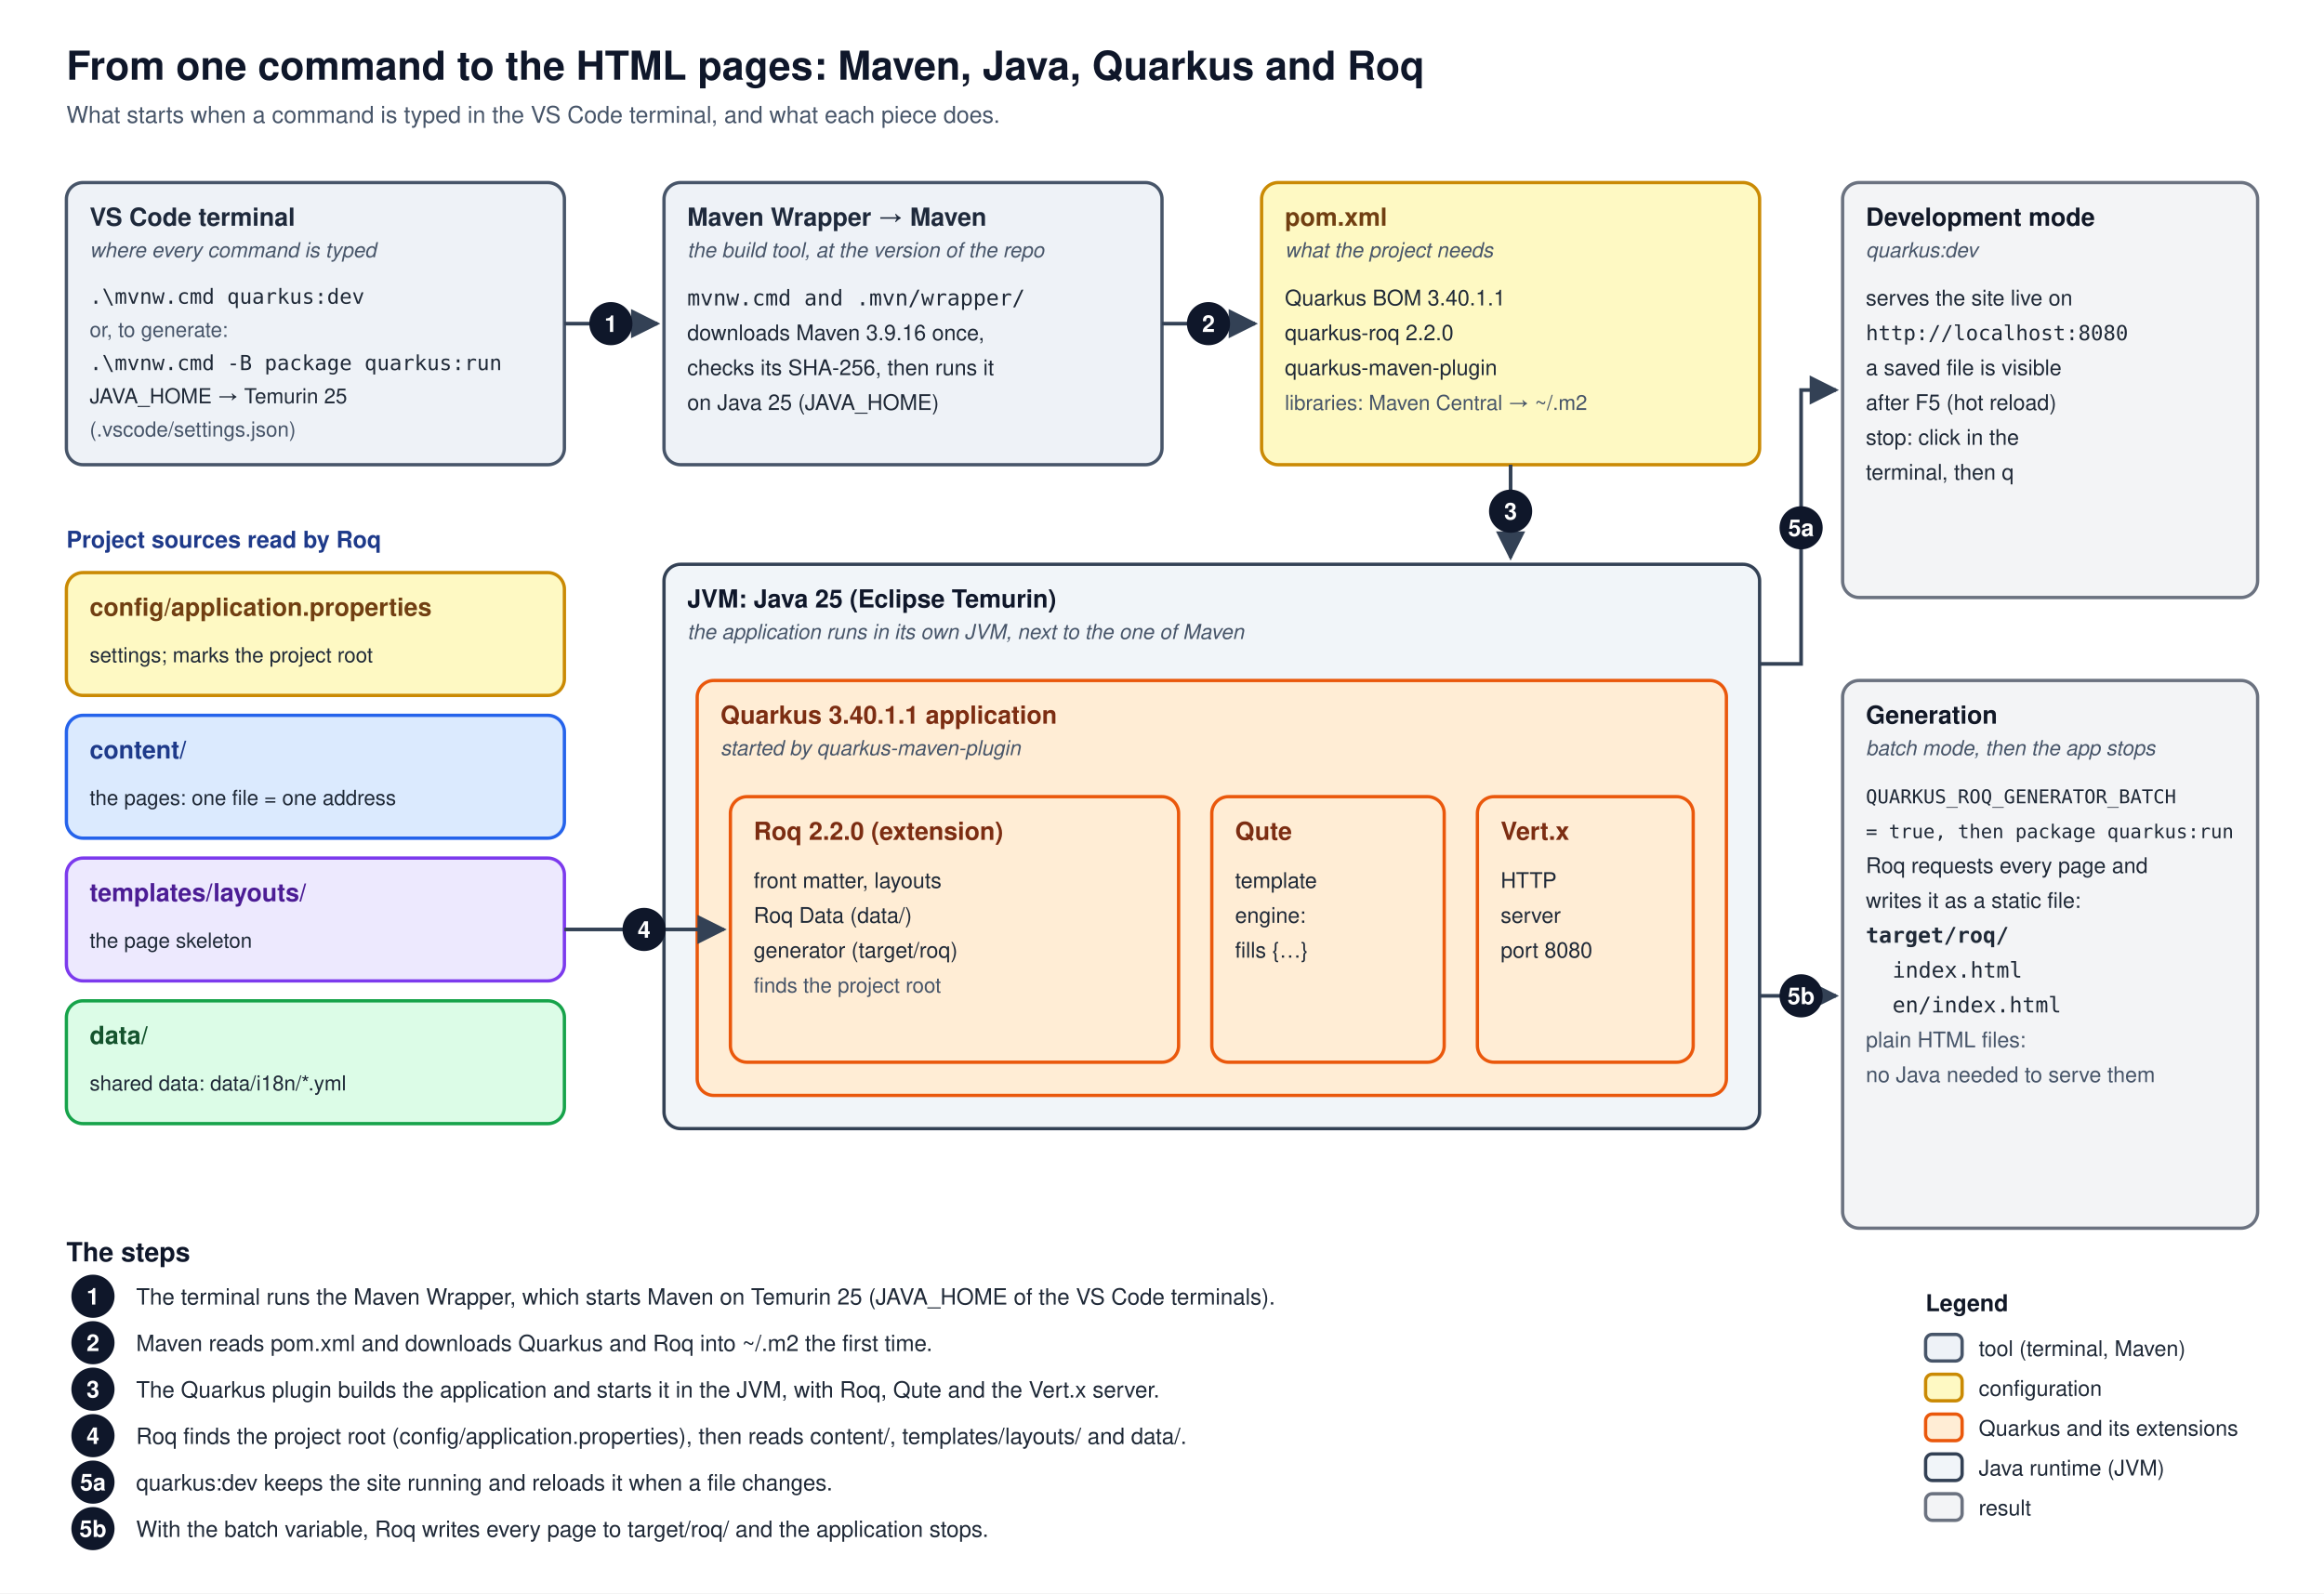
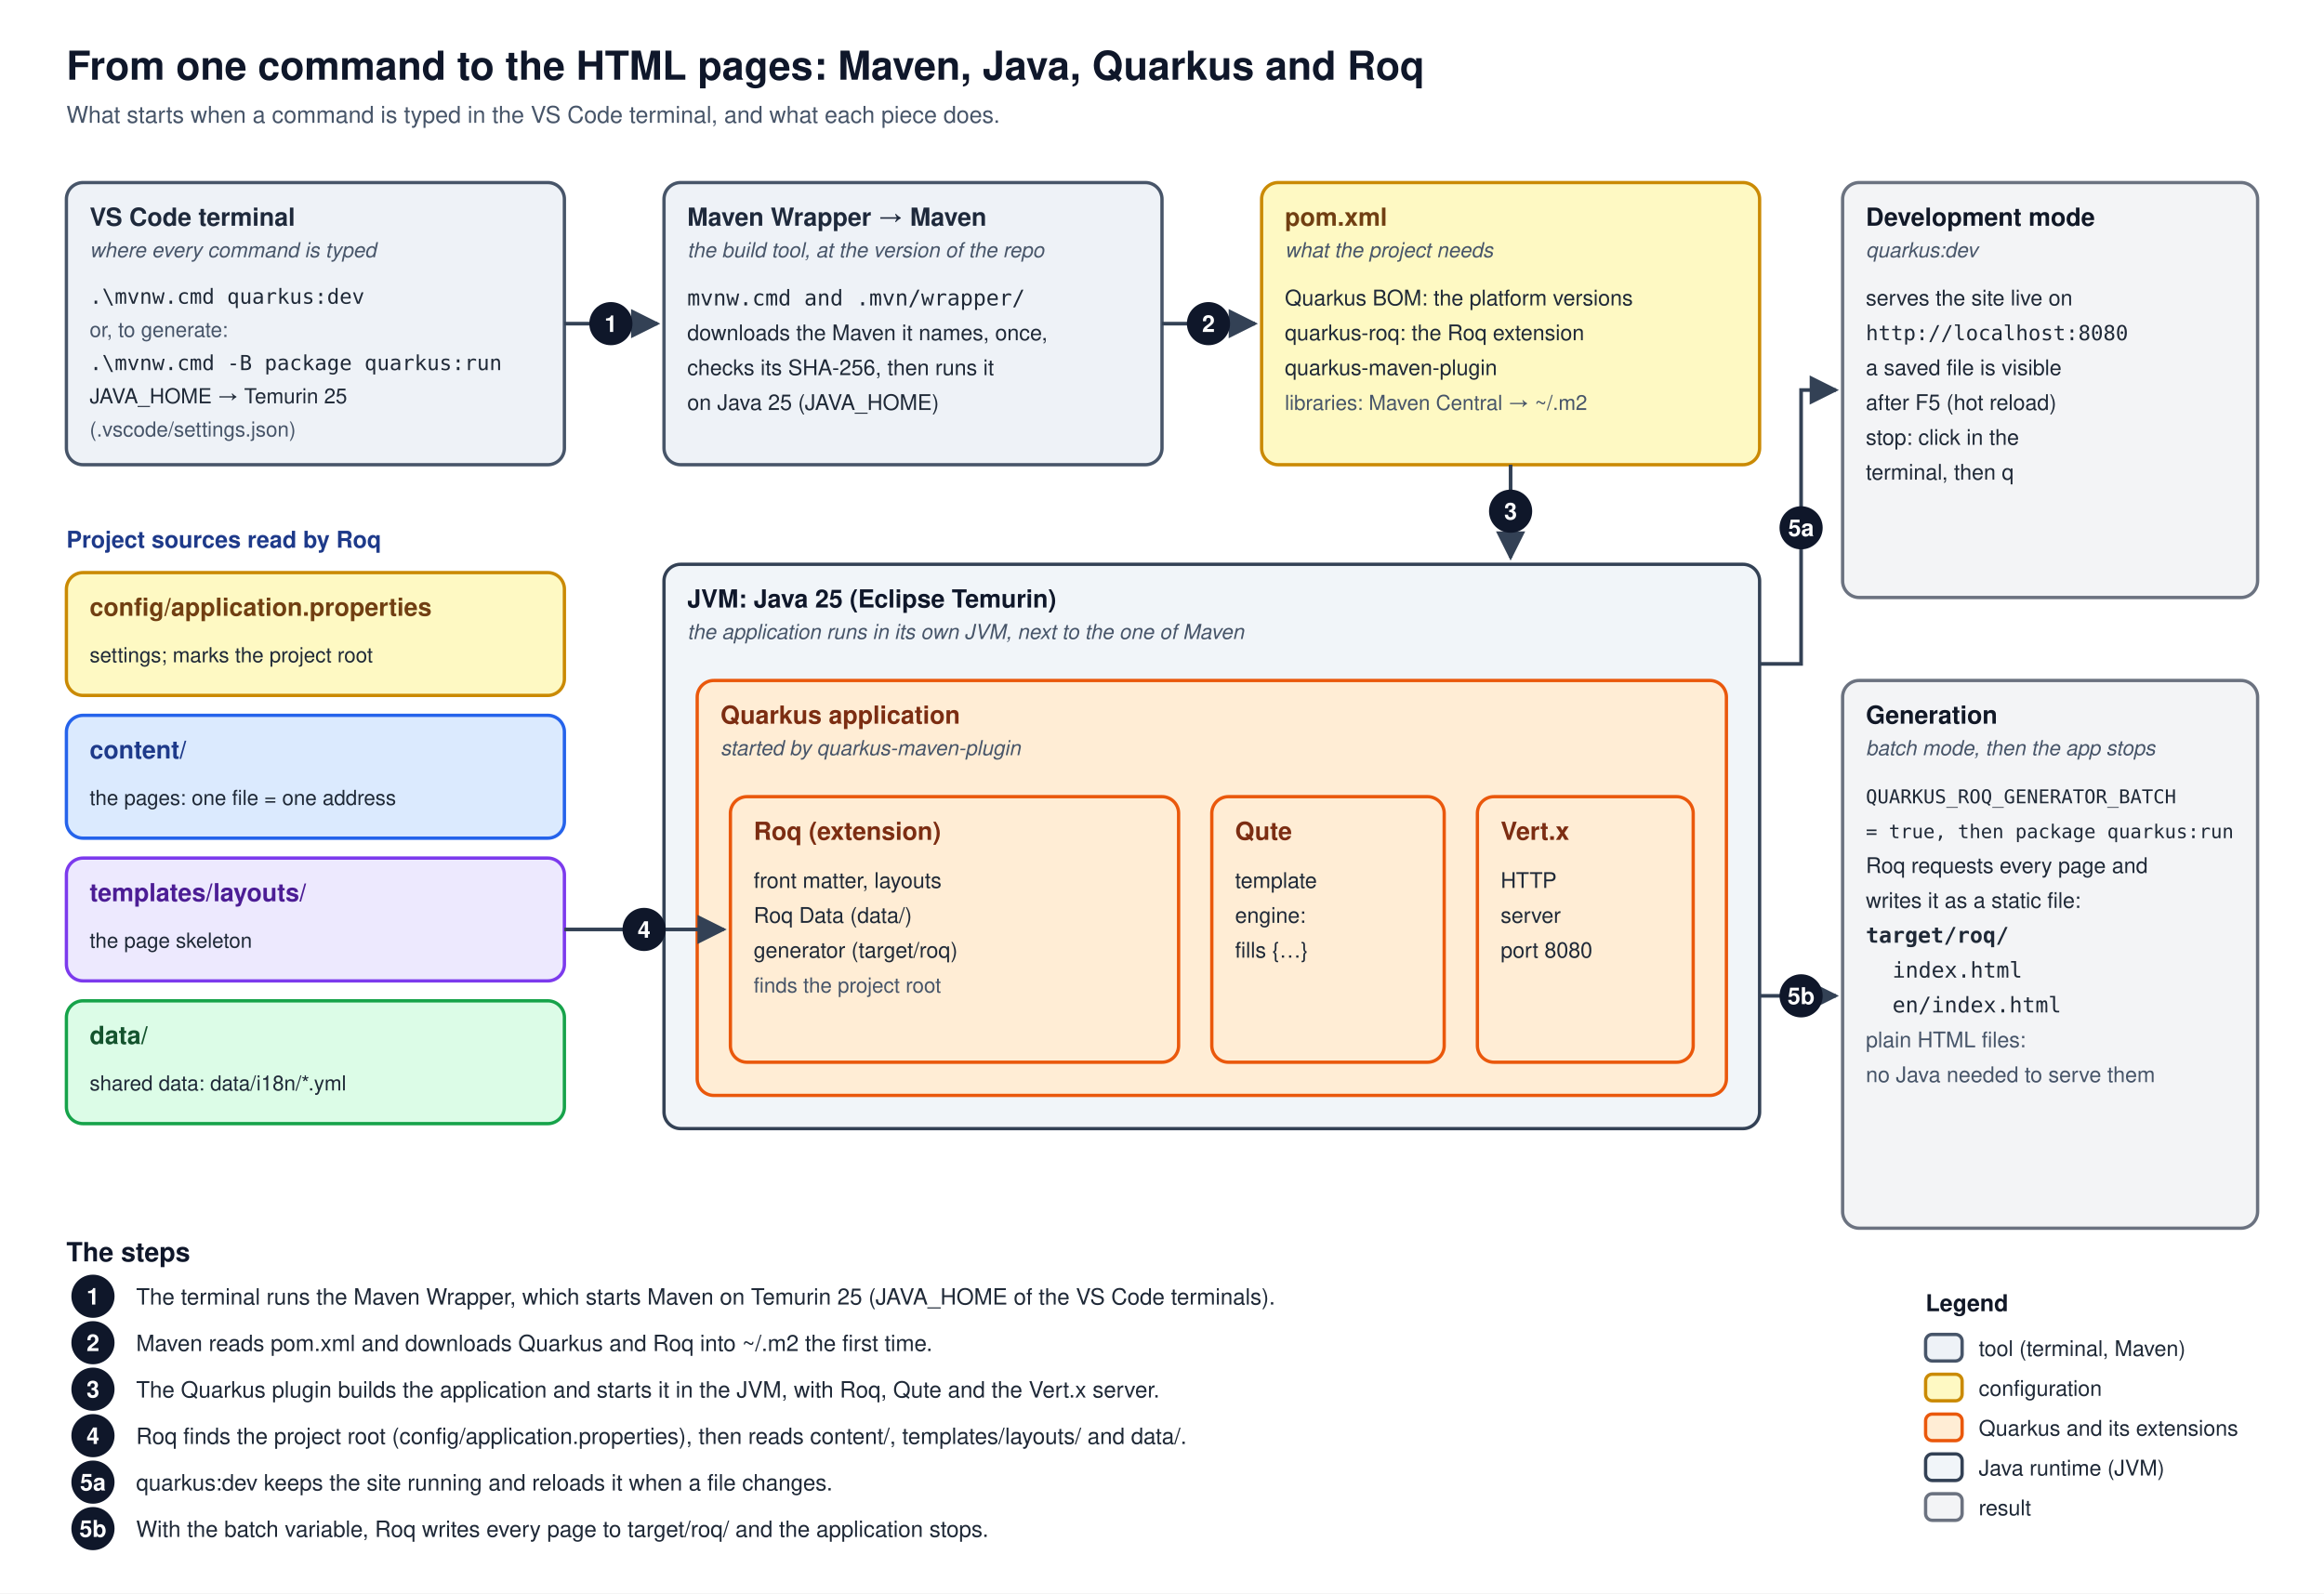
<svg xmlns="http://www.w3.org/2000/svg" width="1400" height="960" viewBox="0 0 1400 960" font-family="Segoe UI, Helvetica, Arial, sans-serif">
  <defs>
    <marker id="arr" viewBox="0 0 10 10" refX="9" refY="5" markerWidth="8" markerHeight="8" orient="auto-start-reverse">
      <path d="M0,0 L10,5 L0,10 z" fill="#334155" />
    </marker>
  </defs>
  <rect width="1400" height="960" fill="#ffffff" />
  <text x="40" y="48" font-size="24" font-weight="bold" fill="#0f172a" font-family="Segoe UI, Helvetica, Arial, sans-serif" text-anchor="start">From one command to the HTML pages: Maven, Java, Quarkus and Roq</text>
  <text x="40" y="74" font-size="14" font-weight="normal" fill="#475569" font-family="Segoe UI, Helvetica, Arial, sans-serif" text-anchor="start">What starts when a command is typed in the VS Code terminal, and what each piece does.</text>
  <rect x="40" y="110" width="300" height="170" rx="10" fill="#eef2f7" stroke="#475569" stroke-width="2" />
  <text x="54" y="136" font-size="15" font-weight="bold" fill="#1e293b" font-family="Segoe UI, Helvetica, Arial, sans-serif" text-anchor="start">VS Code terminal</text>
  <text x="54" y="155" font-size="12.5" font-weight="normal" fill="#475569" font-family="Segoe UI, Helvetica, Arial, sans-serif" text-anchor="start" font-style="italic">where every command is typed</text>
  <text x="54" y="183" font-size="12.5" font-weight="normal" fill="#1f2937" font-family="Consolas, Menlo, monospace" text-anchor="start">.\mvnw.cmd quarkus:dev</text>
  <text x="54" y="203" font-size="12.5" font-weight="normal" fill="#475569" font-family="Segoe UI, Helvetica, Arial, sans-serif" text-anchor="start">or, to generate:</text>
  <text x="54" y="223" font-size="12.5" font-weight="normal" fill="#1f2937" font-family="Consolas, Menlo, monospace" text-anchor="start">.\mvnw.cmd -B package quarkus:run</text>
  <text x="54" y="243" font-size="12.5" font-weight="normal" fill="#1f2937" font-family="Segoe UI, Helvetica, Arial, sans-serif" text-anchor="start">JAVA_HOME → Temurin 25</text>
  <text x="54" y="263" font-size="12.5" font-weight="normal" fill="#475569" font-family="Segoe UI, Helvetica, Arial, sans-serif" text-anchor="start">(.vscode/settings.json)</text>
  <rect x="400" y="110" width="300" height="170" rx="10" fill="#eef2f7" stroke="#475569" stroke-width="2" />
  <text x="414" y="136" font-size="15" font-weight="bold" fill="#1e293b" font-family="Segoe UI, Helvetica, Arial, sans-serif" text-anchor="start">Maven Wrapper → Maven</text>
  <text x="414" y="155" font-size="12.5" font-weight="normal" fill="#475569" font-family="Segoe UI, Helvetica, Arial, sans-serif" text-anchor="start" font-style="italic">the build tool, at the version of the repo</text>
  <text x="414" y="184" font-size="13" font-weight="normal" fill="#1f2937" font-family="Consolas, Menlo, monospace" text-anchor="start">mvnw.cmd and .mvn/wrapper/</text>
-   <text x="414" y="205" font-size="13" font-weight="normal" fill="#1f2937" font-family="Segoe UI, Helvetica, Arial, sans-serif" text-anchor="start">downloads Maven 3.9.16 once,</text>
+   <text x="414" y="205" font-size="13" font-weight="normal" fill="#1f2937" font-family="Segoe UI, Helvetica, Arial, sans-serif" text-anchor="start">downloads the Maven it names, once,</text>
  <text x="414" y="226" font-size="13" font-weight="normal" fill="#1f2937" font-family="Segoe UI, Helvetica, Arial, sans-serif" text-anchor="start">checks its SHA-256, then runs it</text>
  <text x="414" y="247" font-size="13" font-weight="normal" fill="#1f2937" font-family="Segoe UI, Helvetica, Arial, sans-serif" text-anchor="start">on Java 25 (JAVA_HOME)</text>
  <rect x="760" y="110" width="300" height="170" rx="10" fill="#fef9c3" stroke="#ca8a04" stroke-width="2" />
  <text x="774" y="136" font-size="15" font-weight="bold" fill="#713f12" font-family="Segoe UI, Helvetica, Arial, sans-serif" text-anchor="start">pom.xml</text>
  <text x="774" y="155" font-size="12.5" font-weight="normal" fill="#475569" font-family="Segoe UI, Helvetica, Arial, sans-serif" text-anchor="start" font-style="italic">what the project needs</text>
-   <text x="774" y="184" font-size="13" font-weight="normal" fill="#1f2937" font-family="Segoe UI, Helvetica, Arial, sans-serif" text-anchor="start">Quarkus BOM 3.40.1.1</text>
-   <text x="774" y="205" font-size="13" font-weight="normal" fill="#1f2937" font-family="Segoe UI, Helvetica, Arial, sans-serif" text-anchor="start">quarkus-roq 2.2.0</text>
+   <text x="774" y="184" font-size="13" font-weight="normal" fill="#1f2937" font-family="Segoe UI, Helvetica, Arial, sans-serif" text-anchor="start">Quarkus BOM: the platform versions</text>
+   <text x="774" y="205" font-size="13" font-weight="normal" fill="#1f2937" font-family="Segoe UI, Helvetica, Arial, sans-serif" text-anchor="start">quarkus-roq: the Roq extension</text>
  <text x="774" y="226" font-size="13" font-weight="normal" fill="#1f2937" font-family="Segoe UI, Helvetica, Arial, sans-serif" text-anchor="start">quarkus-maven-plugin</text>
  <text x="774" y="247" font-size="12.5" font-weight="normal" fill="#475569" font-family="Segoe UI, Helvetica, Arial, sans-serif" text-anchor="start">libraries: Maven Central → ~/.m2</text>
  <rect x="400" y="340" width="660" height="340" rx="10" fill="#f1f5f9" stroke="#334155" stroke-width="2" />
  <text x="414" y="366" font-size="15" font-weight="bold" fill="#0f172a" font-family="Segoe UI, Helvetica, Arial, sans-serif" text-anchor="start">JVM: Java 25 (Eclipse Temurin)</text>
  <text x="414" y="385" font-size="12.5" font-weight="normal" fill="#475569" font-family="Segoe UI, Helvetica, Arial, sans-serif" text-anchor="start" font-style="italic">the application runs in its own JVM, next to the one of Maven</text>
  <rect x="420" y="410" width="620" height="250" rx="10" fill="#ffedd5" stroke="#ea580c" stroke-width="2" />
-   <text x="434" y="436" font-size="15" font-weight="bold" fill="#7c2d12" font-family="Segoe UI, Helvetica, Arial, sans-serif" text-anchor="start">Quarkus 3.40.1.1 application</text>
+   <text x="434" y="436" font-size="15" font-weight="bold" fill="#7c2d12" font-family="Segoe UI, Helvetica, Arial, sans-serif" text-anchor="start">Quarkus application</text>
  <text x="434" y="455" font-size="12.5" font-weight="normal" fill="#475569" font-family="Segoe UI, Helvetica, Arial, sans-serif" text-anchor="start" font-style="italic">started by quarkus-maven-plugin</text>
  <rect x="440" y="480" width="270" height="160" rx="10" fill="#ffedd5" stroke="#ea580c" stroke-width="2" />
-   <text x="454" y="506" font-size="15" font-weight="bold" fill="#7c2d12" font-family="Segoe UI, Helvetica, Arial, sans-serif" text-anchor="start">Roq 2.2.0 (extension)</text>
+   <text x="454" y="506" font-size="15" font-weight="bold" fill="#7c2d12" font-family="Segoe UI, Helvetica, Arial, sans-serif" text-anchor="start">Roq (extension)</text>
  <text x="454" y="535" font-size="13" font-weight="normal" fill="#1f2937" font-family="Segoe UI, Helvetica, Arial, sans-serif" text-anchor="start">front matter, layouts</text>
  <text x="454" y="556" font-size="13" font-weight="normal" fill="#1f2937" font-family="Segoe UI, Helvetica, Arial, sans-serif" text-anchor="start">Roq Data (data/)</text>
  <text x="454" y="577" font-size="13" font-weight="normal" fill="#1f2937" font-family="Segoe UI, Helvetica, Arial, sans-serif" text-anchor="start">generator (target/roq)</text>
  <text x="454" y="598" font-size="12.5" font-weight="normal" fill="#475569" font-family="Segoe UI, Helvetica, Arial, sans-serif" text-anchor="start">finds the project root</text>
  <rect x="730" y="480" width="140" height="160" rx="10" fill="#ffedd5" stroke="#ea580c" stroke-width="2" />
  <text x="744" y="506" font-size="15" font-weight="bold" fill="#7c2d12" font-family="Segoe UI, Helvetica, Arial, sans-serif" text-anchor="start">Qute</text>
  <text x="744" y="535" font-size="13" font-weight="normal" fill="#1f2937" font-family="Segoe UI, Helvetica, Arial, sans-serif" text-anchor="start">template</text>
  <text x="744" y="556" font-size="13" font-weight="normal" fill="#1f2937" font-family="Segoe UI, Helvetica, Arial, sans-serif" text-anchor="start">engine:</text>
  <text x="744" y="577" font-size="13" font-weight="normal" fill="#1f2937" font-family="Segoe UI, Helvetica, Arial, sans-serif" text-anchor="start">fills {…}</text>
  <rect x="890" y="480" width="130" height="160" rx="10" fill="#ffedd5" stroke="#ea580c" stroke-width="2" />
  <text x="904" y="506" font-size="15" font-weight="bold" fill="#7c2d12" font-family="Segoe UI, Helvetica, Arial, sans-serif" text-anchor="start">Vert.x</text>
  <text x="904" y="535" font-size="13" font-weight="normal" fill="#1f2937" font-family="Segoe UI, Helvetica, Arial, sans-serif" text-anchor="start">HTTP</text>
  <text x="904" y="556" font-size="13" font-weight="normal" fill="#1f2937" font-family="Segoe UI, Helvetica, Arial, sans-serif" text-anchor="start">server</text>
  <text x="904" y="577" font-size="13" font-weight="normal" fill="#1f2937" font-family="Segoe UI, Helvetica, Arial, sans-serif" text-anchor="start">port 8080</text>
  <text x="40" y="330" font-size="14" font-weight="bold" fill="#1e3a8a" font-family="Segoe UI, Helvetica, Arial, sans-serif" text-anchor="start">Project sources read by Roq</text>
  <rect x="40" y="345" width="300" height="74" rx="10" fill="#fef9c3" stroke="#ca8a04" stroke-width="2" />
  <text x="54" y="371" font-size="15" font-weight="bold" fill="#713f12" font-family="Segoe UI, Helvetica, Arial, sans-serif" text-anchor="start">config/application.properties</text>
  <text x="54" y="399" font-size="12.5" font-weight="normal" fill="#1f2937" font-family="Segoe UI, Helvetica, Arial, sans-serif" text-anchor="start">settings; marks the project root</text>
  <rect x="40" y="431" width="300" height="74" rx="10" fill="#dbeafe" stroke="#2563eb" stroke-width="2" />
  <text x="54" y="457" font-size="15" font-weight="bold" fill="#1e3a8a" font-family="Segoe UI, Helvetica, Arial, sans-serif" text-anchor="start">content/</text>
  <text x="54" y="485" font-size="12.5" font-weight="normal" fill="#1f2937" font-family="Segoe UI, Helvetica, Arial, sans-serif" text-anchor="start">the pages: one file = one address</text>
  <rect x="40" y="517" width="300" height="74" rx="10" fill="#ede9fe" stroke="#7c3aed" stroke-width="2" />
  <text x="54" y="543" font-size="15" font-weight="bold" fill="#4c1d95" font-family="Segoe UI, Helvetica, Arial, sans-serif" text-anchor="start">templates/layouts/</text>
  <text x="54" y="571" font-size="12.5" font-weight="normal" fill="#1f2937" font-family="Segoe UI, Helvetica, Arial, sans-serif" text-anchor="start">the page skeleton</text>
  <rect x="40" y="603" width="300" height="74" rx="10" fill="#dcfce7" stroke="#16a34a" stroke-width="2" />
  <text x="54" y="629" font-size="15" font-weight="bold" fill="#14532d" font-family="Segoe UI, Helvetica, Arial, sans-serif" text-anchor="start">data/</text>
  <text x="54" y="657" font-size="12.5" font-weight="normal" fill="#1f2937" font-family="Segoe UI, Helvetica, Arial, sans-serif" text-anchor="start">shared data: data/i18n/*.yml</text>
  <rect x="1110" y="110" width="250" height="250" rx="10" fill="#f3f4f6" stroke="#6b7280" stroke-width="2" />
  <text x="1124" y="136" font-size="15" font-weight="bold" fill="#111827" font-family="Segoe UI, Helvetica, Arial, sans-serif" text-anchor="start">Development mode</text>
  <text x="1124" y="155" font-size="12.5" font-weight="normal" fill="#475569" font-family="Segoe UI, Helvetica, Arial, sans-serif" text-anchor="start" font-style="italic">quarkus:dev</text>
  <text x="1124" y="184" font-size="13" font-weight="normal" fill="#1f2937" font-family="Segoe UI, Helvetica, Arial, sans-serif" text-anchor="start">serves the site live on</text>
  <text x="1124" y="205" font-size="12.5" font-weight="normal" fill="#1f2937" font-family="Consolas, Menlo, monospace" text-anchor="start">http://localhost:8080</text>
  <text x="1124" y="226" font-size="13" font-weight="normal" fill="#1f2937" font-family="Segoe UI, Helvetica, Arial, sans-serif" text-anchor="start">a saved file is visible</text>
  <text x="1124" y="247" font-size="13" font-weight="normal" fill="#1f2937" font-family="Segoe UI, Helvetica, Arial, sans-serif" text-anchor="start">after F5 (hot reload)</text>
  <text x="1124" y="268" font-size="13" font-weight="normal" fill="#1f2937" font-family="Segoe UI, Helvetica, Arial, sans-serif" text-anchor="start">stop: click in the</text>
  <text x="1124" y="289" font-size="13" font-weight="normal" fill="#1f2937" font-family="Segoe UI, Helvetica, Arial, sans-serif" text-anchor="start">terminal, then q</text>
  <rect x="1110" y="410" width="250" height="330" rx="10" fill="#f3f4f6" stroke="#6b7280" stroke-width="2" />
  <text x="1124" y="436" font-size="15" font-weight="bold" fill="#111827" font-family="Segoe UI, Helvetica, Arial, sans-serif" text-anchor="start">Generation</text>
  <text x="1124" y="455" font-size="12.5" font-weight="normal" fill="#475569" font-family="Segoe UI, Helvetica, Arial, sans-serif" text-anchor="start" font-style="italic">batch mode, then the app stops</text>
  <text x="1124" y="484" font-size="11.5" font-weight="normal" fill="#1f2937" font-family="Consolas, Menlo, monospace" text-anchor="start">QUARKUS_ROQ_GENERATOR_BATCH</text>
  <text x="1124" y="505" font-size="11.5" font-weight="normal" fill="#1f2937" font-family="Consolas, Menlo, monospace" text-anchor="start">= true, then package quarkus:run</text>
  <text x="1124" y="526" font-size="13" font-weight="normal" fill="#1f2937" font-family="Segoe UI, Helvetica, Arial, sans-serif" text-anchor="start">Roq requests every page and</text>
  <text x="1124" y="547" font-size="13" font-weight="normal" fill="#1f2937" font-family="Segoe UI, Helvetica, Arial, sans-serif" text-anchor="start">writes it as a static file:</text>
  <text x="1124" y="568" font-size="13" font-weight="bold" fill="#1f2937" font-family="Consolas, Menlo, monospace" text-anchor="start">target/roq/</text>
  <text x="1140" y="589" font-size="13" font-weight="normal" fill="#1f2937" font-family="Consolas, Menlo, monospace" text-anchor="start">index.html</text>
  <text x="1140" y="610" font-size="13" font-weight="normal" fill="#1f2937" font-family="Consolas, Menlo, monospace" text-anchor="start">en/index.html</text>
  <text x="1124" y="631" font-size="13" font-weight="normal" fill="#475569" font-family="Segoe UI, Helvetica, Arial, sans-serif" text-anchor="start">plain HTML files:</text>
  <text x="1124" y="652" font-size="13" font-weight="normal" fill="#475569" font-family="Segoe UI, Helvetica, Arial, sans-serif" text-anchor="start">no Java needed to serve them</text>
  <path d="M340,195 L396,195" fill="none" stroke="#334155" stroke-width="2.2" marker-end="url(#arr)" />
  <circle cx="368" cy="195" r="13" fill="#0f172a" />
  <text x="368" y="200" font-size="14" font-weight="bold" fill="#ffffff" font-family="Segoe UI, Helvetica, Arial, sans-serif" text-anchor="middle">1</text>
  <path d="M700,195 L756,195" fill="none" stroke="#334155" stroke-width="2.2" marker-end="url(#arr)" />
  <circle cx="728" cy="195" r="13" fill="#0f172a" />
  <text x="728" y="200" font-size="14" font-weight="bold" fill="#ffffff" font-family="Segoe UI, Helvetica, Arial, sans-serif" text-anchor="middle">2</text>
  <path d="M910,280 L910,336" fill="none" stroke="#334155" stroke-width="2.2" marker-end="url(#arr)" />
  <circle cx="910" cy="308" r="13" fill="#0f172a" />
  <text x="910" y="313" font-size="14" font-weight="bold" fill="#ffffff" font-family="Segoe UI, Helvetica, Arial, sans-serif" text-anchor="middle">3</text>
  <path d="M340,560 L436,560" fill="none" stroke="#334155" stroke-width="2.2" marker-end="url(#arr)" />
  <circle cx="388" cy="560" r="13" fill="#0f172a" />
  <text x="388" y="565" font-size="14" font-weight="bold" fill="#ffffff" font-family="Segoe UI, Helvetica, Arial, sans-serif" text-anchor="middle">4</text>
  <path d="M1060,400 L1085,400 L1085,235 L1106,235" fill="none" stroke="#334155" stroke-width="2.2" marker-end="url(#arr)" />
  <circle cx="1085" cy="318" r="13" fill="#0f172a" />
  <text x="1085" y="323" font-size="14" font-weight="bold" fill="#ffffff" font-family="Segoe UI, Helvetica, Arial, sans-serif" text-anchor="middle">5a</text>
  <path d="M1060,600 L1106,600" fill="none" stroke="#334155" stroke-width="2.2" marker-end="url(#arr)" />
  <circle cx="1085" cy="600" r="13" fill="#0f172a" />
  <text x="1085" y="605" font-size="14" font-weight="bold" fill="#ffffff" font-family="Segoe UI, Helvetica, Arial, sans-serif" text-anchor="middle">5b</text>
  <text x="40" y="760" font-size="16" font-weight="bold" fill="#0f172a" font-family="Segoe UI, Helvetica, Arial, sans-serif" text-anchor="start">The steps</text>
  <circle cx="56" cy="781" r="13" fill="#0f172a" />
  <text x="56" y="786" font-size="14" font-weight="bold" fill="#ffffff" font-family="Segoe UI, Helvetica, Arial, sans-serif" text-anchor="middle">1</text>
  <text x="82" y="786" font-size="13.5" font-weight="normal" fill="#1f2937" font-family="Segoe UI, Helvetica, Arial, sans-serif" text-anchor="start">The terminal runs the Maven Wrapper, which starts Maven on Temurin 25 (JAVA_HOME of the VS Code terminals).</text>
  <circle cx="56" cy="809" r="13" fill="#0f172a" />
  <text x="56" y="814" font-size="14" font-weight="bold" fill="#ffffff" font-family="Segoe UI, Helvetica, Arial, sans-serif" text-anchor="middle">2</text>
  <text x="82" y="814" font-size="13.5" font-weight="normal" fill="#1f2937" font-family="Segoe UI, Helvetica, Arial, sans-serif" text-anchor="start">Maven reads pom.xml and downloads Quarkus and Roq into ~/.m2 the first time.</text>
  <circle cx="56" cy="837" r="13" fill="#0f172a" />
  <text x="56" y="842" font-size="14" font-weight="bold" fill="#ffffff" font-family="Segoe UI, Helvetica, Arial, sans-serif" text-anchor="middle">3</text>
  <text x="82" y="842" font-size="13.5" font-weight="normal" fill="#1f2937" font-family="Segoe UI, Helvetica, Arial, sans-serif" text-anchor="start">The Quarkus plugin builds the application and starts it in the JVM, with Roq, Qute and the Vert.x server.</text>
  <circle cx="56" cy="865" r="13" fill="#0f172a" />
  <text x="56" y="870" font-size="14" font-weight="bold" fill="#ffffff" font-family="Segoe UI, Helvetica, Arial, sans-serif" text-anchor="middle">4</text>
  <text x="82" y="870" font-size="13.5" font-weight="normal" fill="#1f2937" font-family="Segoe UI, Helvetica, Arial, sans-serif" text-anchor="start">Roq finds the project root (config/application.properties), then reads content/, templates/layouts/ and data/.</text>
  <circle cx="56" cy="893" r="13" fill="#0f172a" />
  <text x="56" y="898" font-size="14" font-weight="bold" fill="#ffffff" font-family="Segoe UI, Helvetica, Arial, sans-serif" text-anchor="middle">5a</text>
  <text x="82" y="898" font-size="13.5" font-weight="normal" fill="#1f2937" font-family="Segoe UI, Helvetica, Arial, sans-serif" text-anchor="start">quarkus:dev keeps the site running and reloads it when a file changes.</text>
  <circle cx="56" cy="921" r="13" fill="#0f172a" />
  <text x="56" y="926" font-size="14" font-weight="bold" fill="#ffffff" font-family="Segoe UI, Helvetica, Arial, sans-serif" text-anchor="middle">5b</text>
  <text x="82" y="926" font-size="13.5" font-weight="normal" fill="#1f2937" font-family="Segoe UI, Helvetica, Arial, sans-serif" text-anchor="start">With the batch variable, Roq writes every page to target/roq/ and the application stops.</text>
  <text x="1160" y="790" font-size="14" font-weight="bold" fill="#111827" font-family="Segoe UI, Helvetica, Arial, sans-serif" text-anchor="start">Legend</text>
  <rect x="1160" y="804" width="22" height="16" rx="4" fill="#eef2f7" stroke="#475569" stroke-width="2" />
  <text x="1192" y="817" font-size="13" font-weight="normal" fill="#1f2937" font-family="Segoe UI, Helvetica, Arial, sans-serif" text-anchor="start">tool (terminal, Maven)</text>
  <rect x="1160" y="828" width="22" height="16" rx="4" fill="#fef9c3" stroke="#ca8a04" stroke-width="2" />
  <text x="1192" y="841" font-size="13" font-weight="normal" fill="#1f2937" font-family="Segoe UI, Helvetica, Arial, sans-serif" text-anchor="start">configuration</text>
  <rect x="1160" y="852" width="22" height="16" rx="4" fill="#ffedd5" stroke="#ea580c" stroke-width="2" />
  <text x="1192" y="865" font-size="13" font-weight="normal" fill="#1f2937" font-family="Segoe UI, Helvetica, Arial, sans-serif" text-anchor="start">Quarkus and its extensions</text>
  <rect x="1160" y="876" width="22" height="16" rx="4" fill="#f1f5f9" stroke="#334155" stroke-width="2" />
  <text x="1192" y="889" font-size="13" font-weight="normal" fill="#1f2937" font-family="Segoe UI, Helvetica, Arial, sans-serif" text-anchor="start">Java runtime (JVM)</text>
  <rect x="1160" y="900" width="22" height="16" rx="4" fill="#f3f4f6" stroke="#6b7280" stroke-width="2" />
  <text x="1192" y="913" font-size="13" font-weight="normal" fill="#1f2937" font-family="Segoe UI, Helvetica, Arial, sans-serif" text-anchor="start">result</text>
</svg>
